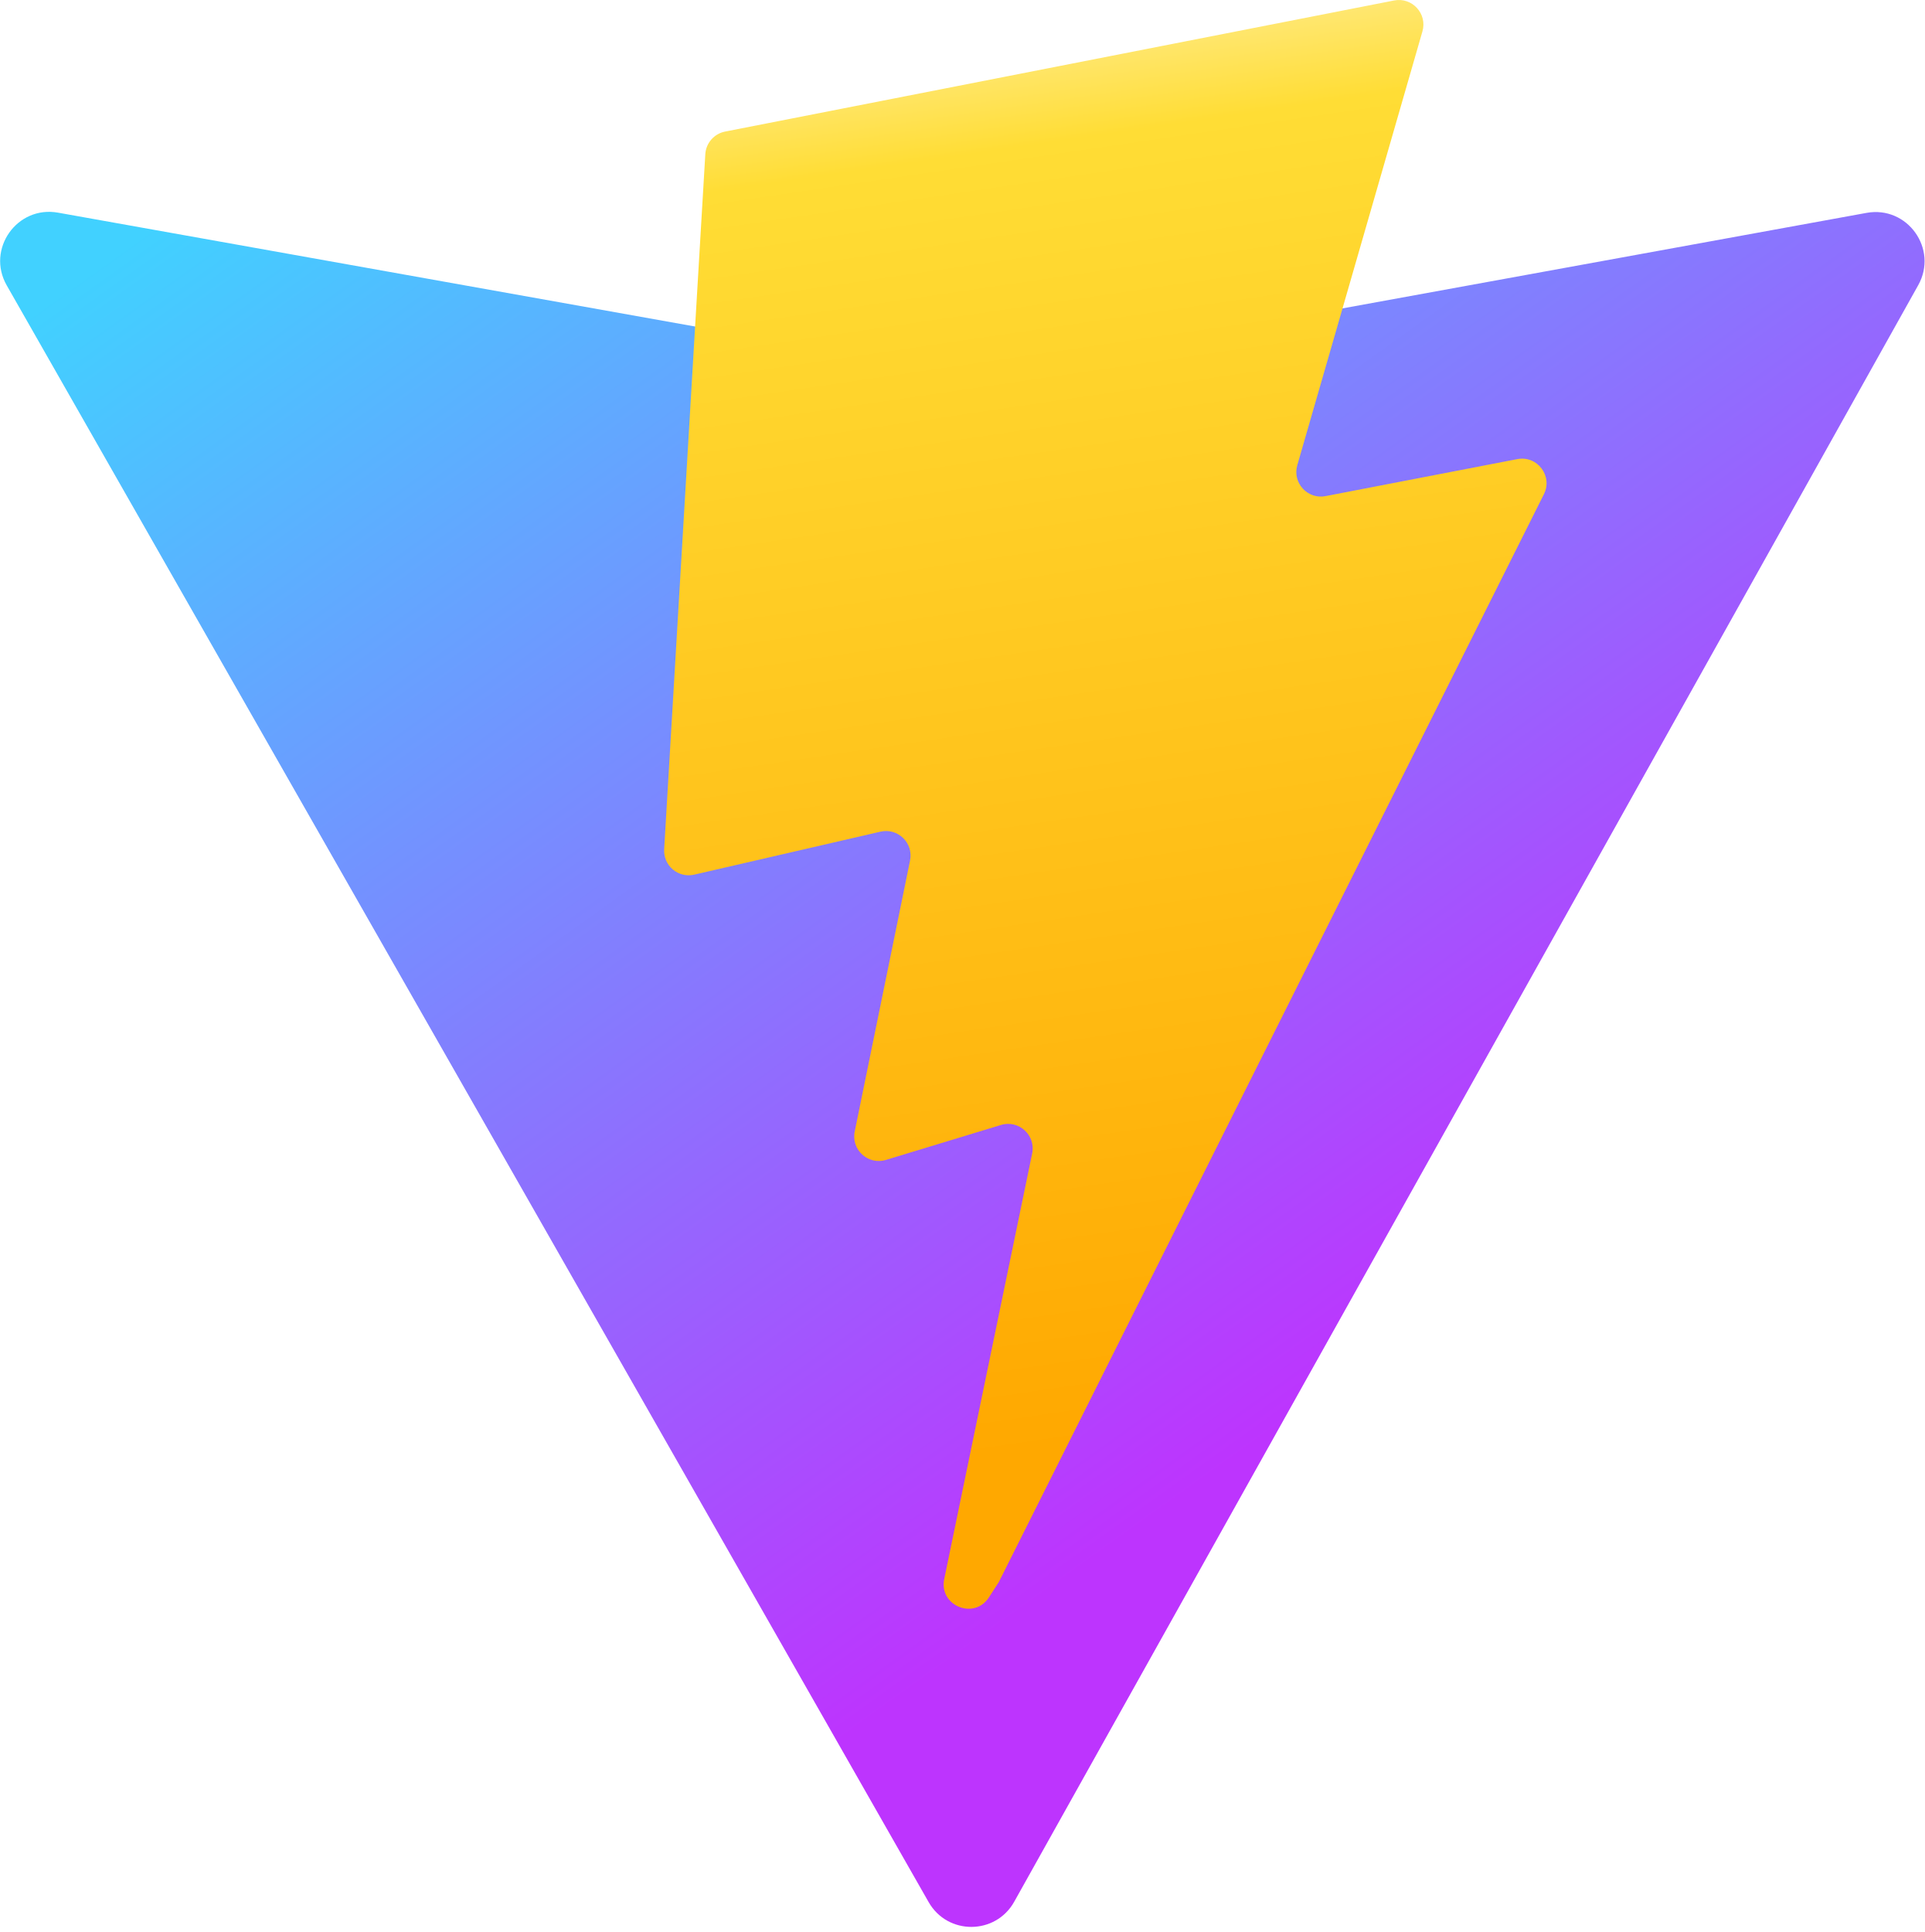
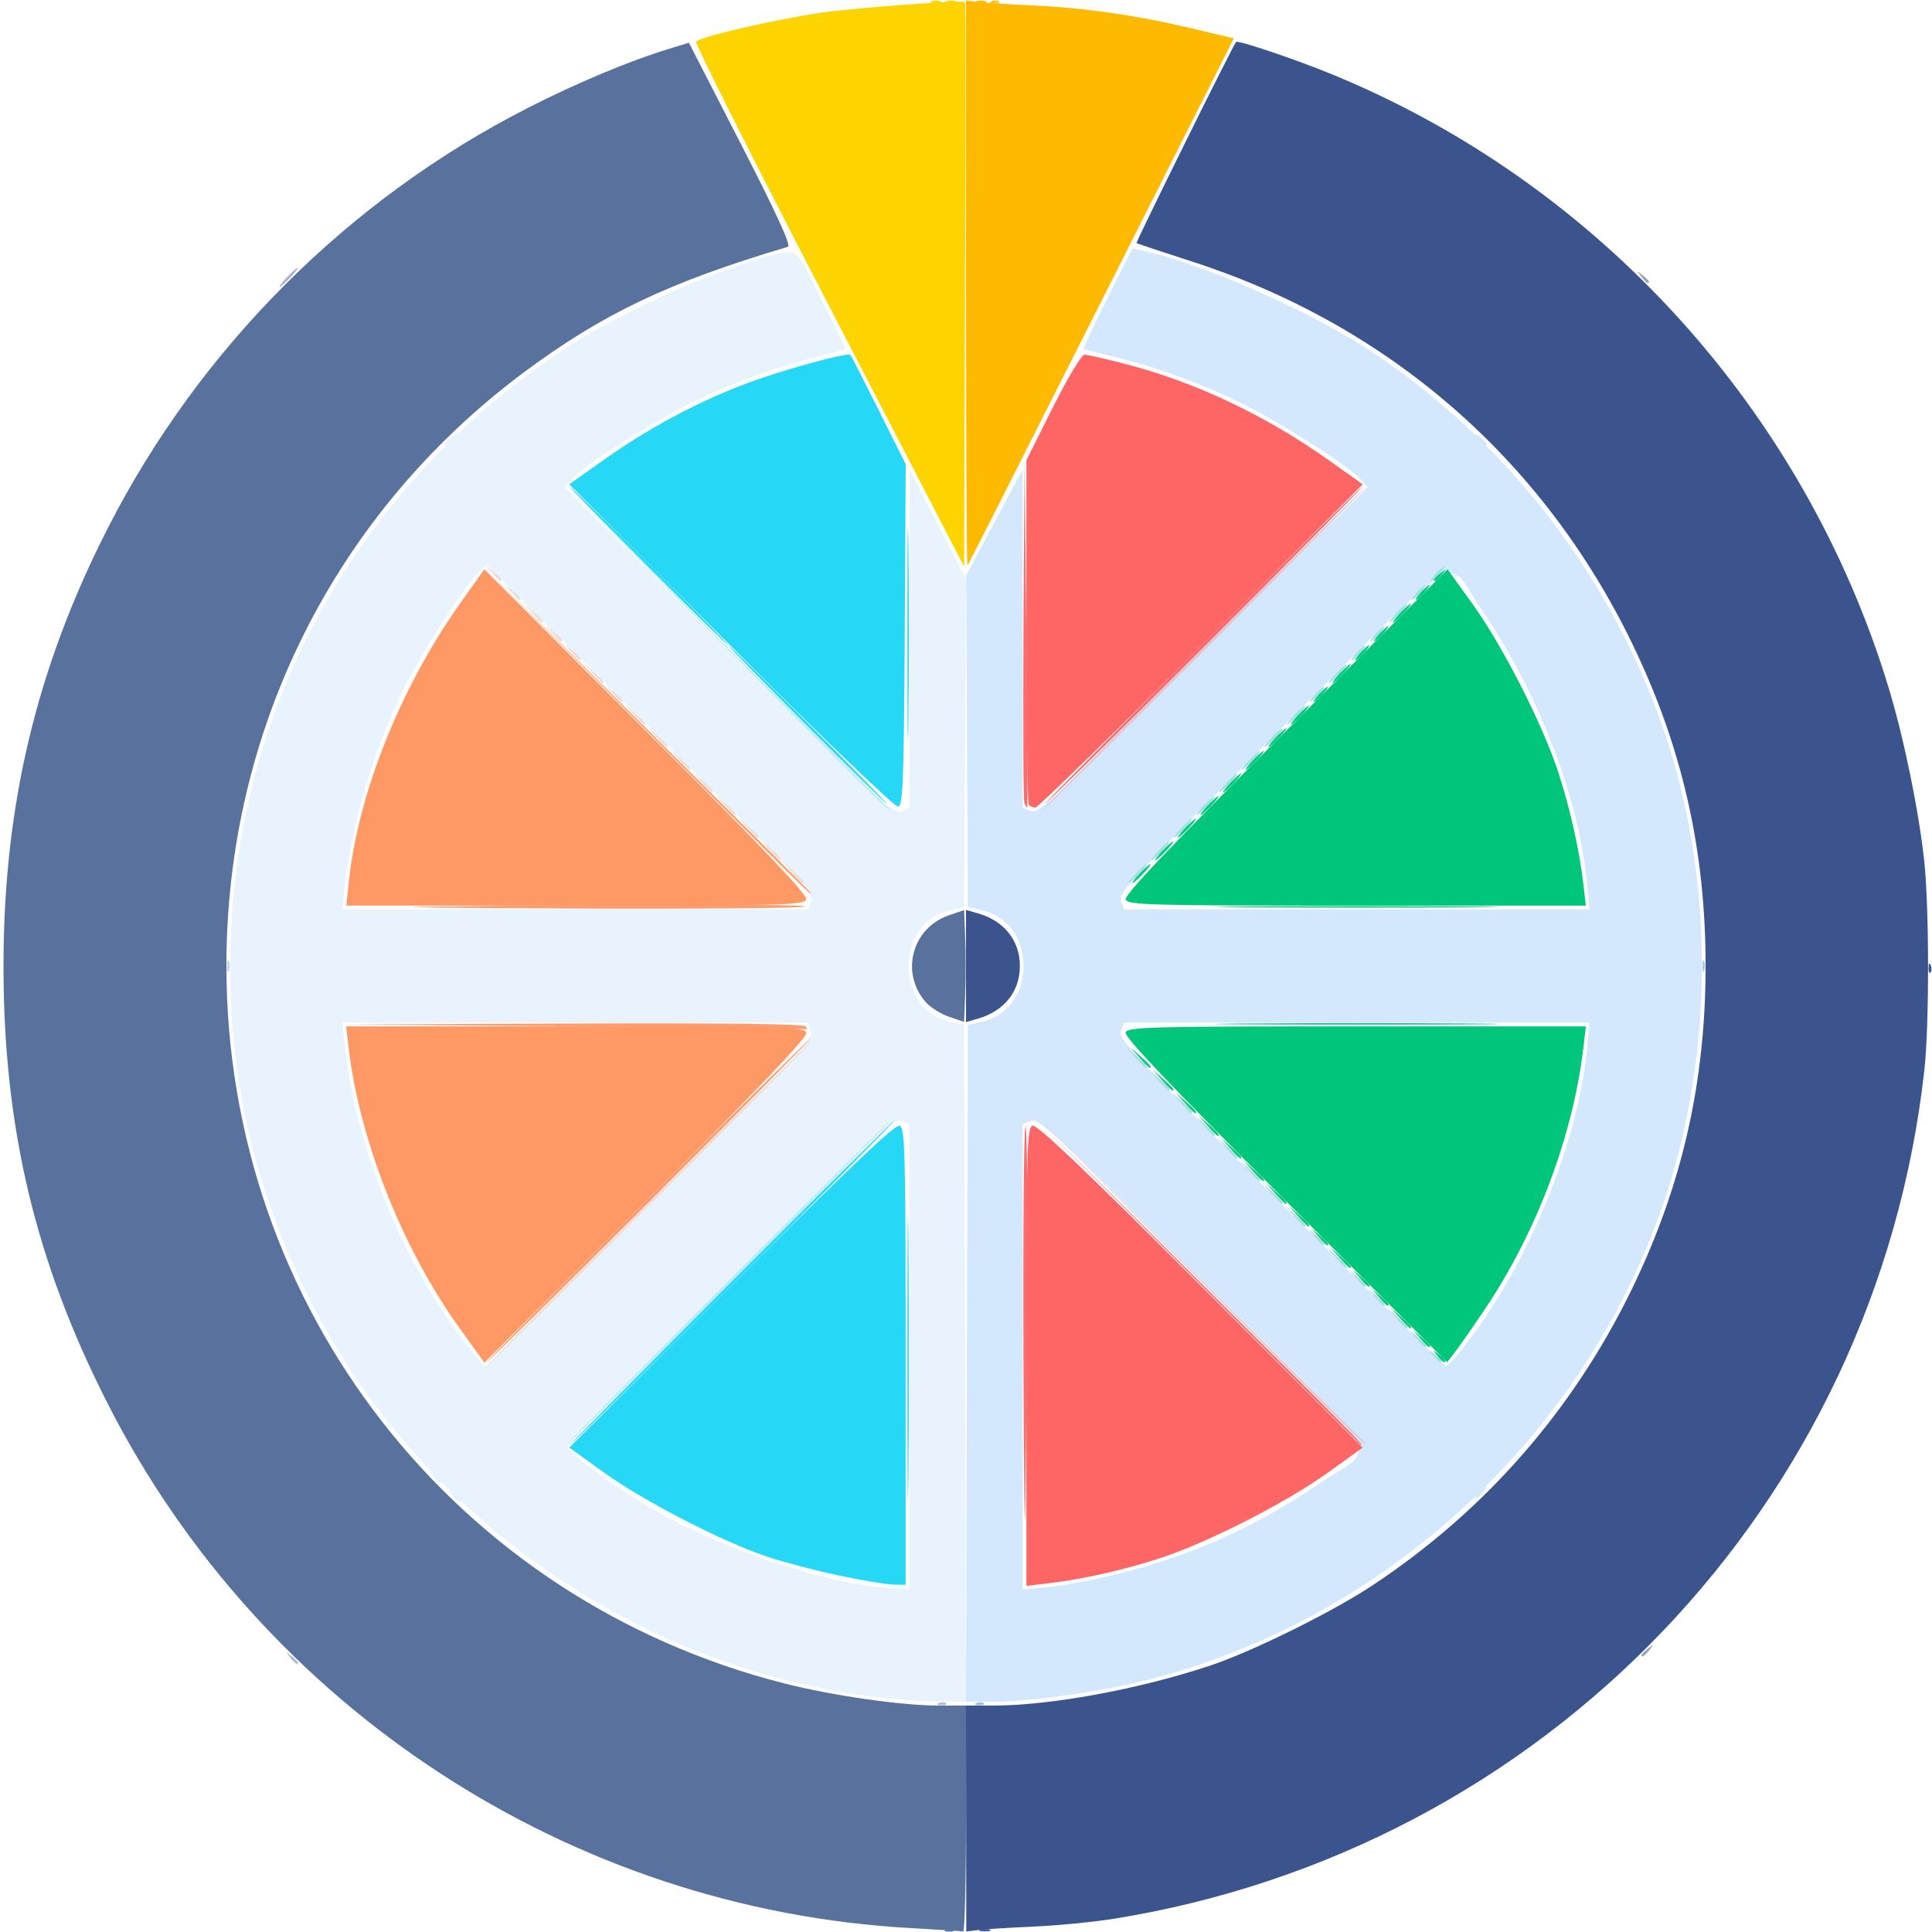
- <svg xmlns="http://www.w3.org/2000/svg" aria-hidden="true" role="img" class="iconify iconify--logos" width="31.88" height="32" preserveAspectRatio="xMidYMid meet" viewBox="0 0 256 257">
-   <defs>
-     <linearGradient id="IconifyId1813088fe1fbc01fb466" x1="-.828%" x2="57.636%" y1="7.652%" y2="78.411%">
-       <stop offset="0%" stop-color="#41D1FF" />
-       <stop offset="100%" stop-color="#BD34FE" />
-     </linearGradient>
-     <linearGradient id="IconifyId1813088fe1fbc01fb467" x1="43.376%" x2="50.316%" y1="2.242%" y2="89.03%">
-       <stop offset="0%" stop-color="#FFEA83" />
-       <stop offset="8.333%" stop-color="#FFDD35" />
-       <stop offset="100%" stop-color="#FFA800" />
-     </linearGradient>
-   </defs>
-   <path fill="url(#IconifyId1813088fe1fbc01fb466)" d="M255.153 37.938L134.897 252.976c-2.483 4.44-8.862 4.466-11.382.048L.875 37.958c-2.746-4.814 1.371-10.646 6.827-9.67l120.385 21.517a6.537 6.537 0 0 0 2.322-.004l117.867-21.483c5.438-.991 9.574 4.796 6.877 9.62Z" />
-   <path fill="url(#IconifyId1813088fe1fbc01fb467)" d="M185.432.063L96.44 17.501a3.268 3.268 0 0 0-2.634 3.014l-5.474 92.456a3.268 3.268 0 0 0 3.997 3.378l24.777-5.718c2.318-.535 4.413 1.507 3.936 3.838l-7.361 36.047c-.495 2.426 1.782 4.5 4.151 3.78l15.304-4.649c2.372-.72 4.652 1.36 4.15 3.788l-11.698 56.621c-.732 3.542 3.979 5.473 5.943 2.437l1.313-2.028l72.516-144.72c1.215-2.423-.88-5.186-3.54-4.672l-25.505 4.922c-2.396.462-4.435-1.77-3.759-4.114l16.646-57.705c.677-2.35-1.37-4.583-3.769-4.113Z" />
+ <svg xmlns="http://www.w3.org/2000/svg" version="1.1" id="svg1" width="512" height="512" viewBox="0 0 512 512">
+   <defs id="defs1" />
+   <g id="g1">
+     <g id="g35">
+       <path style="fill:#e8f3fd" d="M 229.684,449.456 C 166.936,440.907 110.498,400.758 82.145,344.5 67.887,316.209 61,287.383 61,256 61,189.598 93.758,129.251 149.865,92.29 161.077,84.904 182.11,74.826 195,70.664 212.637,64.969 209.976,63.986 217.485,78.97 221.068,86.121 224,92.154 224,92.378 c 0,0.224 -3.263,1.195 -7.25,2.158 -10.997,2.656 -23.178,7.126 -34.063,12.498 -10.427,5.146 -27.89,16.311 -31.137,19.906 l -1.949,2.159 43.449,43.364 c 39.129,39.052 43.673,43.276 45.699,42.483 l 2.25,-0.881 0.029,-44.782 0.029,-44.782 7.479,14.5 7.479,14.5 -0.258,43.459 -0.258,43.459 -3,0.619 c -7.264,1.499 -11.731,7.196 -11.731,14.963 0,7.767 4.466,13.464 11.731,14.963 l 3,0.619 0.255,89.709 0.255,89.709 -8.255,-0.103 c -4.54,-0.057 -12.673,-0.705 -18.072,-1.441 z M 241,359.468 v -61.532 l -2.25,-0.88 c -2.026,-0.792 -6.559,3.42 -45.501,42.279 -23.788,23.737 -43.111,43.61 -42.939,44.162 0.494,1.588 12.876,10.638 21.891,16 18.494,11.001 48.953,21.028 65.049,21.413 L 241,421 Z M 172.666,318.75 c 38.858,-38.941 43.07,-43.474 42.278,-45.5 L 214.064,271 H 152.39 90.715 l 0.62,5.935 c 2.337,22.363 11.924,48.886 24.885,68.846 C 121.71,354.235 127.742,362 128.821,362 c 0.378,0 20.108,-19.462 43.845,-43.25 z m 42.279,-80 c 0.793,-2.026 -3.431,-6.57 -42.483,-45.699 l -43.364,-43.449 -2.157,1.949 c -3.638,3.287 -15.265,21.416 -20.185,31.471 -7.765,15.87 -13.752,36.075 -15.421,52.043 L 90.715,241 h 61.675 61.675 z" id="path73" />
+       <path style="fill:#e5f1fc" d="m 119.872,396.25 c -1.244,-1.586 -1.208,-1.621 0.378,-0.378 0.963,0.755 1.75,1.542 1.75,1.75 0,0.823 -0.821,0.293 -2.128,-1.372 z m -5,-5 c -1.244,-1.586 -1.208,-1.621 0.378,-0.378 0.963,0.755 1.75,1.542 1.75,1.75 0,0.823 -0.821,0.293 -2.128,-1.372 z M 118,117.622 c 0,-0.208 0.787,-0.995 1.75,-1.75 1.586,-1.244 1.621,-1.208 0.378,0.378 C 118.821,117.916 118,118.445 118,117.622 Z" id="path72" />
+       <path style="fill:#d3e8fd" d="M 256.245,361.291 256.5,271.582 l 3,-0.619 c 7.264,-1.499 11.731,-7.196 11.731,-14.963 0,-7.767 -4.466,-13.464 -11.731,-14.963 l -3,-0.619 -0.227,-43.959 -0.227,-43.959 7.456,-14 7.456,-14 0.021,44.782 0.021,44.782 2.25,0.881 c 2.026,0.793 6.57,-3.431 45.699,-42.483 l 43.449,-43.364 -1.949,-2.159 c -3.247,-3.595 -20.71,-14.759 -31.137,-19.906 C 318.275,101.586 306.121,97.148 295,94.504 c -4.125,-0.981 -7.64,-1.897 -7.81,-2.037 -0.171,-0.14 2.661,-6.184 6.292,-13.431 l 6.603,-13.176 3.208,0.688 c 15.604,3.348 44.878,16.353 60.708,26.969 34.531,23.159 60.942,56.69 75.426,95.755 12.962,34.961 15.155,75.831 6.088,113.455 C 428.818,372.011 372.13,428.635 302.5,445.582 290.363,448.536 272.375,451 262.943,451 h -6.954 z m 40.35,55.727 c 19.786,-4.997 36.408,-12.505 53.508,-24.167 14.911,-10.17 18.879,-3.379 -31.153,-53.313 -39.129,-39.052 -43.673,-43.276 -45.699,-42.483 l -2.25,0.881 v 61.661 61.661 l 7.218,-0.711 c 3.97,-0.391 12.239,-1.979 18.376,-3.529 z M 387.283,357.75 c 16.977,-21.115 30.753,-54.053 33.264,-79.532 L 421.258,271 h -61.661 -61.661 l -0.88,2.25 c -0.792,2.026 3.42,6.559 42.278,45.5 23.737,23.788 43.467,43.25 43.845,43.25 0.378,0 2.225,-1.913 4.104,-4.25 z m 33.264,-123.968 c -2.221,-22.544 -12.838,-50.099 -27.696,-71.884 -10.17,-14.911 -3.379,-18.879 -53.313,31.153 -39.052,39.129 -43.276,43.673 -42.483,45.699 l 0.881,2.25 h 61.661 61.661 z" id="path71" />
+       <path style="fill:#d2e5fb" d="m 391,396.622 c 0,-0.208 0.787,-0.995 1.75,-1.75 1.586,-1.244 1.621,-1.208 0.378,0.378 C 391.821,396.916 391,397.445 391,396.622 Z M 391.872,116.25 c -1.244,-1.586 -1.208,-1.621 0.378,-0.378 0.963,0.755 1.75,1.542 1.75,1.75 0,0.823 -0.821,0.293 -2.128,-1.372 z" id="path70" />
+       <path style="fill:#eeddd8" d="m 171.5,319 c 23.645,-23.65 43.216,-43 43.491,-43 0.275,0 -18.846,19.35 -42.491,43 -23.645,23.65 -43.216,43 -43.491,43 -0.275,0 18.846,-19.35 42.491,-43 z" id="path69" />
+       <path style="fill:#baecfb" d="m 192.5,340 c 23.645,-23.65 43.216,-43 43.491,-43 0.275,0 -18.846,19.35 -42.491,43 -23.645,23.65 -43.216,43 -43.491,43 -0.275,0 18.846,-19.35 42.491,-43 z M 192.496,171.75 149.5,128.5 l 43.25,42.996 c 23.788,23.648 43.25,43.11 43.25,43.25 0,0.704 -3.541,-2.796 -43.504,-42.996 z" id="path68" />
+       <path style="fill:#eedcd6" d="M 209.924,231.25 207.5,228.5 l 2.75,2.424 c 2.57,2.266 3.209,3.076 2.424,3.076 -0.179,0 -1.417,-1.238 -2.75,-2.75 z m -6,-6 -2.424,-2.75 2.75,2.424 c 2.57,2.266 3.209,3.076 2.424,3.076 -0.179,0 -1.417,-1.238 -2.75,-2.75 z m -6,-6 -2.424,-2.75 2.75,2.424 c 2.57,2.266 3.209,3.076 2.424,3.076 -0.179,0 -1.417,-1.238 -2.75,-2.75 z m -6,-6 -2.424,-2.75 2.75,2.424 c 2.57,2.266 3.209,3.076 2.424,3.076 -0.179,0 -1.417,-1.238 -2.75,-2.75 z m -6,-6 -2.424,-2.75 2.75,2.424 c 2.57,2.266 3.209,3.076 2.424,3.076 -0.179,0 -1.417,-1.238 -2.75,-2.75 z m -6,-6 -2.424,-2.75 2.75,2.424 c 2.57,2.266 3.209,3.076 2.424,3.076 -0.179,0 -1.417,-1.238 -2.75,-2.75 z m -6,-6 -2.424,-2.75 2.75,2.424 c 2.57,2.266 3.209,3.076 2.424,3.076 -0.179,0 -1.417,-1.238 -2.75,-2.75 z m -6,-6 -2.424,-2.75 2.75,2.424 c 2.57,2.266 3.209,3.076 2.424,3.076 -0.179,0 -1.417,-1.238 -2.75,-2.75 z m -5.519,-5.5 -1.905,-2.25 2.25,1.905 c 2.114,1.79 2.705,2.595 1.905,2.595 -0.19,0 -1.202,-1.012 -2.25,-2.25 z m -5.481,-5.5 -2.424,-2.75 2.75,2.424 c 2.57,2.266 3.209,3.076 2.424,3.076 -0.179,0 -1.417,-1.238 -2.75,-2.75 z m -5.519,-5.5 -1.905,-2.25 2.25,1.905 c 2.114,1.79 2.705,2.595 1.905,2.595 -0.19,0 -1.202,-1.012 -2.25,-2.25 z m -5,-5 -1.905,-2.25 2.25,1.905 c 2.114,1.79 2.705,2.595 1.905,2.595 -0.19,0 -1.202,-1.012 -2.25,-2.25 z m -5.481,-5.5 -2.424,-2.75 2.75,2.424 c 2.57,2.266 3.209,3.076 2.424,3.076 -0.179,0 -1.417,-1.238 -2.75,-2.75 z m -5.519,-5.5 -1.905,-2.25 2.25,1.905 c 2.114,1.79 2.705,2.595 1.905,2.595 -0.19,0 -1.202,-1.012 -2.25,-2.25 z m -5,-5 -1.905,-2.25 2.25,1.905 c 2.114,1.79 2.705,2.595 1.905,2.595 -0.19,0 -1.202,-1.012 -2.25,-2.25 z" id="path67" />
+       <path style="fill:#dec6d6" d="M 318.496,339.75 275.5,296.5 l 43.25,42.996 c 23.788,23.648 43.25,43.11 43.25,43.25 0,0.704 -3.541,-2.796 -43.504,-42.996 z M 318.5,172 c 23.645,-23.65 43.216,-43 43.491,-43 0.275,0 -18.846,19.35 -42.491,43 -23.645,23.65 -43.216,43 -43.491,43 -0.275,0 18.846,-19.35 42.491,-43 z" id="path66" />
+       <path style="fill:#c3d2e4" d="m 60.158,256 c 0,-1.375 0.227,-1.938 0.504,-1.25 0.277,0.688 0.277,1.812 0,2.5 -0.277,0.688 -0.504,0.125 -0.504,-1.25 z" id="path65" />
+       <path style="fill:#b3c9e5" d="m 451.158,256 c 0,-1.375 0.227,-1.938 0.504,-1.25 0.277,0.688 0.277,1.812 0,2.5 -0.277,0.688 -0.504,0.125 -0.504,-1.25 z" id="path64" />
+       <path style="fill:#a1e0de" d="m 379.872,359.25 c -1.244,-1.586 -1.208,-1.621 0.378,-0.378 1.666,1.306 2.195,2.128 1.372,2.128 -0.208,0 -0.995,-0.787 -1.75,-1.75 z m -4.467,-4.5 -1.905,-2.25 2.25,1.905 c 1.238,1.048 2.25,2.06 2.25,2.25 0,0.8 -0.805,0.209 -2.595,-1.905 z m -5.481,-5.5 -2.424,-2.75 2.75,2.424 c 2.57,2.266 3.209,3.076 2.424,3.076 -0.179,0 -1.417,-1.238 -2.75,-2.75 z m -5.519,-5.5 -1.905,-2.25 2.25,1.905 c 2.114,1.79 2.705,2.595 1.905,2.595 -0.19,0 -1.202,-1.012 -2.25,-2.25 z m -5,-5 -1.905,-2.25 2.25,1.905 c 1.238,1.048 2.25,2.06 2.25,2.25 0,0.8 -0.805,0.209 -2.595,-1.905 z m -5.481,-5.5 -2.424,-2.75 2.75,2.424 c 2.57,2.266 3.209,3.076 2.424,3.076 -0.179,0 -1.417,-1.238 -2.75,-2.75 z m -5.519,-5.5 -1.905,-2.25 2.25,1.905 c 2.114,1.79 2.705,2.595 1.905,2.595 -0.19,0 -1.202,-1.012 -2.25,-2.25 z m -5.481,-5.5 -2.424,-2.75 2.75,2.424 c 2.57,2.266 3.209,3.076 2.424,3.076 -0.179,0 -1.417,-1.238 -2.75,-2.75 z m -6,-6 -2.424,-2.75 2.75,2.424 c 2.57,2.266 3.209,3.076 2.424,3.076 -0.179,0 -1.417,-1.238 -2.75,-2.75 z m -6,-6 -2.424,-2.75 2.75,2.424 c 2.57,2.266 3.209,3.076 2.424,3.076 -0.179,0 -1.417,-1.238 -2.75,-2.75 z m -6,-6 -2.424,-2.75 2.75,2.424 c 2.57,2.266 3.209,3.076 2.424,3.076 -0.179,0 -1.417,-1.238 -2.75,-2.75 z m -6,-6 -2.424,-2.75 2.75,2.424 c 2.57,2.266 3.209,3.076 2.424,3.076 -0.179,0 -1.417,-1.238 -2.75,-2.75 z m -6,-6 -2.424,-2.75 2.75,2.424 c 2.57,2.266 3.209,3.076 2.424,3.076 -0.179,0 -1.417,-1.238 -2.75,-2.75 z m -6,-6 -2.424,-2.75 2.75,2.424 c 2.57,2.266 3.209,3.076 2.424,3.076 -0.179,0 -1.417,-1.238 -2.75,-2.75 z m -6,-6 -2.424,-2.75 2.75,2.424 c 2.57,2.266 3.209,3.076 2.424,3.076 -0.179,0 -1.417,-1.238 -2.75,-2.75 z M 301,231.5 c 1.292,-1.375 2.574,-2.5 2.849,-2.5 0.275,0 -0.557,1.125 -1.849,2.5 -1.292,1.375 -2.574,2.5 -2.849,2.5 -0.275,0 0.557,-1.125 1.849,-2.5 z m 6,-6 c 1.292,-1.375 2.574,-2.5 2.849,-2.5 0.275,0 -0.557,1.125 -1.849,2.5 -1.292,1.375 -2.574,2.5 -2.849,2.5 -0.275,0 0.557,-1.125 1.849,-2.5 z m 6,-6 c 1.292,-1.375 2.574,-2.5 2.849,-2.5 0.275,0 -0.557,1.125 -1.849,2.5 -1.292,1.375 -2.574,2.5 -2.849,2.5 -0.275,0 0.557,-1.125 1.849,-2.5 z m 6,-6 c 1.292,-1.375 2.574,-2.5 2.849,-2.5 0.275,0 -0.557,1.125 -1.849,2.5 -1.292,1.375 -2.574,2.5 -2.849,2.5 -0.275,0 0.557,-1.125 1.849,-2.5 z m 6,-6 c 1.292,-1.375 2.574,-2.5 2.849,-2.5 0.275,0 -0.557,1.125 -1.849,2.5 -1.292,1.375 -2.574,2.5 -2.849,2.5 -0.275,0 0.557,-1.125 1.849,-2.5 z m 6,-6 c 1.292,-1.375 2.574,-2.5 2.849,-2.5 0.275,0 -0.557,1.125 -1.849,2.5 -1.292,1.375 -2.574,2.5 -2.849,2.5 -0.275,0 0.557,-1.125 1.849,-2.5 z m 6,-6 c 1.292,-1.375 2.574,-2.5 2.849,-2.5 0.275,0 -0.557,1.125 -1.849,2.5 -1.292,1.375 -2.574,2.5 -2.849,2.5 -0.275,0 0.557,-1.125 1.849,-2.5 z m 6,-6 c 1.292,-1.375 2.574,-2.5 2.849,-2.5 0.275,0 -0.557,1.125 -1.849,2.5 -1.292,1.375 -2.574,2.5 -2.849,2.5 -0.275,0 0.557,-1.125 1.849,-2.5 z m 5.5,-5.5 c 0.995,-1.1 2.035,-2 2.31,-2 0.275,0 -0.314,0.9 -1.31,2 -0.995,1.1 -2.035,2 -2.31,2 -0.275,0 0.314,-0.9 1.31,-2 z m 5.5,-5.5 c 1.292,-1.375 2.574,-2.5 2.849,-2.5 0.275,0 -0.557,1.125 -1.849,2.5 -1.292,1.375 -2.574,2.5 -2.849,2.5 -0.275,0 0.557,-1.125 1.849,-2.5 z m 5.5,-5.5 c 0.995,-1.1 2.035,-2 2.31,-2 0.275,0 -0.314,0.9 -1.31,2 -0.995,1.1 -2.035,2 -2.31,2 -0.275,0 0.314,-0.9 1.31,-2 z m 5,-5 c 0.995,-1.1 2.035,-2 2.31,-2 0.275,0 -0.314,0.9 -1.31,2 -0.995,1.1 -2.035,2 -2.31,2 -0.275,0 0.314,-0.9 1.31,-2 z m 5.5,-5.5 c 1.292,-1.375 2.574,-2.5 2.849,-2.5 0.275,0 -0.557,1.125 -1.849,2.5 -1.292,1.375 -2.574,2.5 -2.849,2.5 -0.275,0 0.557,-1.125 1.849,-2.5 z m 5.5,-5.5 c 0.995,-1.1 2.035,-2 2.31,-2 0.275,0 -0.314,0.9 -1.31,2 -0.995,1.1 -2.035,2 -2.31,2 -0.275,0 0.314,-0.9 1.31,-2 z m 5,-5 c 0.995,-1.1 2.035,-2 2.31,-2 0.275,0 -0.314,0.9 -1.31,2 -0.995,1.1 -2.035,2 -2.31,2 -0.275,0 0.314,-0.9 1.31,-2 z" id="path63" />
+       <path style="fill:#afc0d7" d="m 248.812,451.317 c 0.722,-0.289 1.584,-0.253 1.917,0.079 0.332,0.332 -0.258,0.569 -1.312,0.525 -1.165,-0.048 -1.402,-0.285 -0.604,-0.604 z" id="path62" />
+       <path style="fill:#b3bdd2" d="m 76.872,439.25 c -1.244,-1.586 -1.209,-1.621 0.378,-0.378 0.963,0.755 1.75,1.542 1.75,1.75 0,0.823 -0.821,0.293 -2.128,-1.372 z" id="path61" />
+       <path style="fill:#a5bbdb" d="m 258.812,451.317 c 0.722,-0.289 1.584,-0.253 1.917,0.079 0.332,0.332 -0.258,0.569 -1.312,0.525 -1.165,-0.048 -1.402,-0.285 -0.604,-0.604 z" id="path60" />
+       <path style="fill:#aab5cd" d="M 76,73.5 C 77.292,72.125 78.574,71 78.849,71 79.124,71 78.292,72.125 77,73.5 75.708,74.875 74.426,76 74.151,76 73.876,76 74.708,74.875 76,73.5 Z" id="path59" />
+       <path style="fill:#fd9d6e" d="m 152.5,272 -61,-0.523 60.691,-0.238 c 39.641,-0.156 60.905,0.108 61.309,0.762 0.34,0.55 0.479,0.893 0.309,0.762 C 213.639,272.631 186.05,272.288 152.5,272 Z M 113,240.273 c 55.495,-0.693 100.767,-0.703 100.346,-0.023 -0.255,0.412 -27.775,0.647 -61.155,0.521 C 118.811,240.644 101.175,240.42 113,240.273 Z" id="path58" />
+       <path style="fill:#fd9c6a" d="m 171.5,318 c 23.645,-23.65 43.216,-43 43.491,-43 0.275,0 -18.846,19.35 -42.491,43 -23.645,23.65 -43.216,43 -43.491,43 -0.275,0 18.846,-19.35 42.491,-43 z M 171.496,193.75 128.5,150.5 l 43.25,42.996 c 23.788,23.648 43.25,43.11 43.25,43.25 0,0.704 -3.541,-2.796 -43.504,-42.996 z" id="path57" />
+       <path style="fill:#32d9f6" d="m 240.47,359.5 c 1.3e-4,-33.55 0.126,-47.13 0.28,-30.178 0.154,16.952 0.154,44.402 -2.3e-4,61 -0.154,16.598 -0.28,2.728 -0.28,-30.822 z M 213.5,192 c -11.54,-11.55 -20.757,-21 -20.482,-21 0.275,0 9.942,9.45 21.482,21 11.54,11.55 20.757,21 20.482,21 -0.275,0 -9.942,-9.45 -21.482,-21 z m 26.961,-24 c 0,-25.025 0.13,-35.263 0.289,-22.75 0.159,12.512 0.159,32.987 0,45.5 -0.159,12.512 -0.289,2.275 -0.289,-22.75 z" id="path56" />
+       <path style="fill:#2ed9f5" d="m 193.5,340 c 23.645,-23.65 43.216,-43 43.491,-43 0.275,0 -18.846,19.35 -42.491,43 -23.645,23.65 -43.216,43 -43.491,43 -0.275,0 18.846,-19.35 42.491,-43 z m -22,-190 c -11.54,-11.55 -20.757,-21 -20.482,-21 0.275,0 9.942,9.45 21.482,21 11.54,11.55 20.757,21 20.482,21 -0.275,0 -9.942,-9.45 -21.482,-21 z" id="path55" />
+       <path style="fill:#fcd927" d="m 246.75,0.338 c 0.688,-0.277 1.812,-0.277 2.5,0 0.688,0.277 0.125,0.504 -1.25,0.504 -1.375,0 -1.938,-0.227 -1.25,-0.504 z" id="path54" />
+       <path style="fill:#fe9865" d="M 121.679,351.815 C 106.605,330.819 95.264,302.114 92.394,277.696 L 91.725,272 H 152.394 c 54.727,0 60.729,0.157 61.284,1.602 0.446,1.162 -11.198,13.415 -42.348,44.565 l -42.963,42.963 z M 92.476,233.379 c 2.489,-23.239 13.713,-51.237 29.448,-73.457 l 6.424,-9.071 42.972,42.972 c 31.157,31.157 42.803,43.413 42.358,44.575 C 213.123,239.843 207.123,240 152.415,240 H 91.767 Z" id="path53" />
+       <path style="fill:#94a4c2" d="m 435,438.622 c 0,-0.208 0.787,-0.995 1.75,-1.75 1.586,-1.244 1.621,-1.208 0.378,0.378 C 435.821,438.916 435,439.445 435,438.622 Z M 434.872,73.25 C 433.629,71.664 433.664,71.629 435.25,72.872 436.916,74.179 437.445,75 436.622,75 c -0.208,0 -0.995,-0.787 -1.75,-1.75 z" id="path52" />
+       <path style="fill:#26d8f5" d="m 222.5,417.564 c -6.05,-1.268 -14.6,-3.5 -19,-4.959 -11.819,-3.921 -32.702,-14.664 -43.315,-22.283 l -9.315,-6.688 42.963,-42.963 c 31.151,-31.151 43.404,-42.794 44.565,-42.348 1.445,0.555 1.602,6.545 1.602,61.146 V 420 l -3.25,-0.065 c -1.788,-0.036 -8.2,-1.103 -14.25,-2.371 z m -28.823,-246.373 -42.823,-42.845 9.07,-6.423 c 11.588,-8.206 23.928,-14.886 36.606,-19.816 9.631,-3.745 28.076,-8.867 28.865,-8.016 0.209,0.225 3.585,6.825 7.503,14.667 l 7.123,14.257 -0.26,45.229 c -0.226,39.274 -0.458,45.267 -1.76,45.511 -0.862,0.162 -19.724,-17.952 -44.323,-42.564 z" id="path51" />
+       <path style="fill:#fcd614" d="m 250.75,0.338 c 0.688,-0.277 1.812,-0.277 2.5,0 0.688,0.277 0.125,0.504 -1.25,0.504 -1.375,0 -1.938,-0.227 -1.25,-0.504 z" id="path50" />
+       <path style="fill:#fbc425" d="m 262.812,0.317 c 0.722,-0.289 1.584,-0.253 1.917,0.079 0.332,0.332 -0.258,0.569 -1.312,0.525 -1.165,-0.048 -1.402,-0.285 -0.604,-0.604 z" id="path49" />
+       <path style="fill:#fc6c6d" d="m 271.229,359.809 c -0.126,-33.38 0.108,-60.9 0.521,-61.155 0.68,-0.421 0.67,44.851 -0.023,100.346 -0.148,11.825 -0.372,-5.811 -0.498,-39.191 z M 271.458,212.75 c -0.264,-0.688 -0.362,-21.5 -0.218,-46.25 l 0.261,-45 0.499,46.25 c 0.275,25.438 0.373,46.25 0.218,46.25 -0.155,-1.5e-4 -0.497,-0.563 -0.761,-1.25 z" id="path48" />
+       <path style="fill:#fdd300" d="M 219.703,81.058 C 200.015,43.054 184.155,11.558 184.459,11.066 185.214,9.844 204.187,5.408 217,3.457 c 8.488,-1.292 37.75,-3.5 38.756,-2.924 0.141,0.081 0.141,33.779 0,74.885 L 255.5,150.155 Z" id="path47" />
+       <path style="fill:#fc696a" d="M 318.496,340.75 276.5,298.5 318.75,340.496 C 358.02,379.529 361.449,383 360.746,383 c -0.14,0 -19.152,-19.012 -42.25,-42.25 z M 318.5,171 c 23.095,-23.1 42.216,-42 42.491,-42 0.275,0 -18.396,18.9 -41.491,42 -23.095,23.1 -42.216,42 -42.491,42 -0.275,0 18.396,-18.9 41.491,-42 z" id="path46" />
+       <path style="fill:#febf11" d="m 258.75,0.338 c 0.688,-0.277 1.812,-0.277 2.5,0 0.688,0.277 0.125,0.504 -1.25,0.504 -1.375,0 -1.938,-0.227 -1.25,-0.504 z" id="path45" />
+       <path style="fill:#fe6565" d="m 272,359.606 c 0,-54.727 0.157,-60.729 1.602,-61.284 1.162,-0.446 13.415,11.198 44.565,42.348 l 42.963,42.963 -9.315,6.688 c -11.032,7.92 -31.719,18.465 -44.315,22.589 -9.622,3.15 -20.573,5.611 -29.804,6.696 L 272,420.275 Z m 0.667,-146.273 C 272.3,212.967 272,192.261 272,167.32 v -45.347 l 7.007,-13.987 C 282.949,100.118 286.619,94 287.397,94 c 0.761,0 5.689,1.119 10.951,2.486 18.463,4.797 36.927,13.538 53.729,25.437 l 9.07,6.423 -42.819,42.827 C 294.777,194.728 275.019,214 274.421,214 c -0.598,0 -1.388,-0.3 -1.754,-0.667 z" id="path44" />
+       <path style="fill:#fdba00" d="M 256,75.23 V 0.126 l 3.25,0.398 c 1.788,0.219 8.425,0.637 14.75,0.93 13.646,0.632 27.516,2.654 42.238,6.159 l 10.739,2.557 -35.108,69.666 C 272.559,118.151 256.589,149.688 256.38,149.917 256.171,150.146 256,116.537 256,75.23 Z" id="path43" />
+       <path style="fill:#6179a2" d="m 250.812,511.317 c 0.722,-0.289 1.584,-0.253 1.917,0.079 0.332,0.332 -0.258,0.569 -1.312,0.525 -1.165,-0.048 -1.402,-0.285 -0.604,-0.604 z" id="path42" />
+       <path style="fill:#58729d" d="M 241.5,510.974 C 151.275,506.017 69.666,452.758 28.547,372 9.373,334.341 0.92,298.842 0.927,256 0.934,213.641 9.588,177.233 28.457,140.175 52.855,92.261 92.324,52.781 140.13,28.472 c 12.903,-6.561 26.479,-12.246 36.9,-15.453 l 5.53,-1.702 13.785,26.848 c 9.408,18.323 13.367,26.972 12.47,27.238 C 177.388,74.728 159.752,83.104 138.953,98.583 88.805,135.905 60,193.336 60,256 60,346.263 120.423,423.958 207.855,446.121 220.883,449.423 238.939,452 249.051,452 H 256 v 30 c 0,16.5 -0.338,29.93 -0.75,29.844 -0.412,-0.086 -6.6,-0.477 -13.75,-0.87 z m 10,-241.523 c -2.2,-0.753 -4.992,-2.513 -6.203,-3.912 -6.778,-7.821 -3.59,-19.638 6.203,-22.99 l 4,-1.369 0.292,7.41 c 0.161,4.076 0.161,10.745 0,14.82 L 255.5,270.82 Z" id="path41" />
+       <path style="fill:#0dc984" d="m 329.322,271.25 c 16.952,-0.154 44.402,-0.154 61,2.3e-4 16.598,0.154 2.728,0.28 -30.822,0.28 -33.55,-1.3e-4 -47.13,-0.126 -30.178,-0.28 z m 0,-31 c 16.952,-0.154 44.402,-0.154 61,2.3e-4 16.598,0.154 2.728,0.28 -30.822,0.28 -33.55,-1.3e-4 -47.13,-0.126 -30.178,-0.28 z" id="path40" />
+       <path style="fill:#09c881" d="m 380.872,359.25 c -1.244,-1.586 -1.208,-1.621 0.378,-0.378 1.666,1.306 2.195,2.128 1.372,2.128 -0.208,0 -0.995,-0.787 -1.75,-1.75 z m -4.467,-4.5 -1.905,-2.25 2.25,1.905 c 1.238,1.048 2.25,2.06 2.25,2.25 0,0.8 -0.805,0.209 -2.595,-1.905 z m -5.481,-5.5 -2.424,-2.75 2.75,2.424 c 2.57,2.266 3.209,3.076 2.424,3.076 -0.179,0 -1.417,-1.238 -2.75,-2.75 z m -5.519,-5.5 -1.905,-2.25 2.25,1.905 c 2.114,1.79 2.705,2.595 1.905,2.595 -0.19,0 -1.202,-1.012 -2.25,-2.25 z m -5,-5 -1.905,-2.25 2.25,1.905 c 1.238,1.048 2.25,2.06 2.25,2.25 0,0.8 -0.805,0.209 -2.595,-1.905 z m -5.481,-5.5 -2.424,-2.75 2.75,2.424 c 2.57,2.266 3.209,3.076 2.424,3.076 -0.179,0 -1.417,-1.238 -2.75,-2.75 z m -5.519,-5.5 -1.905,-2.25 2.25,1.905 c 2.114,1.79 2.705,2.595 1.905,2.595 -0.19,0 -1.202,-1.012 -2.25,-2.25 z m -5.481,-5.5 -2.424,-2.75 2.75,2.424 c 2.57,2.266 3.209,3.076 2.424,3.076 -0.179,0 -1.417,-1.238 -2.75,-2.75 z m -6,-6 -2.424,-2.75 2.75,2.424 c 2.57,2.266 3.209,3.076 2.424,3.076 -0.179,0 -1.417,-1.238 -2.75,-2.75 z m -6,-6 -2.424,-2.75 2.75,2.424 c 2.57,2.266 3.209,3.076 2.424,3.076 -0.179,0 -1.417,-1.238 -2.75,-2.75 z m -6,-6 -2.424,-2.75 2.75,2.424 c 2.57,2.266 3.209,3.076 2.424,3.076 -0.179,0 -1.417,-1.238 -2.75,-2.75 z m -6,-6 -2.424,-2.75 2.75,2.424 c 2.57,2.266 3.209,3.076 2.424,3.076 -0.179,0 -1.417,-1.238 -2.75,-2.75 z m -6,-6 -2.424,-2.75 2.75,2.424 c 2.57,2.266 3.209,3.076 2.424,3.076 -0.179,0 -1.417,-1.238 -2.75,-2.75 z m -6,-6 -2.424,-2.75 2.75,2.424 c 2.57,2.266 3.209,3.076 2.424,3.076 -0.179,0 -1.417,-1.238 -2.75,-2.75 z m -6,-6 -2.424,-2.75 2.75,2.424 c 2.57,2.266 3.209,3.076 2.424,3.076 -0.179,0 -1.417,-1.238 -2.75,-2.75 z M 302,231.5 c 1.292,-1.375 2.574,-2.5 2.849,-2.5 0.275,0 -0.557,1.125 -1.849,2.5 -1.292,1.375 -2.574,2.5 -2.849,2.5 -0.275,0 0.557,-1.125 1.849,-2.5 z m 6,-6 c 1.292,-1.375 2.574,-2.5 2.849,-2.5 0.275,0 -0.557,1.125 -1.849,2.5 -1.292,1.375 -2.574,2.5 -2.849,2.5 -0.275,0 0.557,-1.125 1.849,-2.5 z m 6,-6 c 1.292,-1.375 2.574,-2.5 2.849,-2.5 0.275,0 -0.557,1.125 -1.849,2.5 -1.292,1.375 -2.574,2.5 -2.849,2.5 -0.275,0 0.557,-1.125 1.849,-2.5 z m 6,-6 c 1.292,-1.375 2.574,-2.5 2.849,-2.5 0.275,0 -0.557,1.125 -1.849,2.5 -1.292,1.375 -2.574,2.5 -2.849,2.5 -0.275,0 0.557,-1.125 1.849,-2.5 z m 6,-6 c 1.292,-1.375 2.574,-2.5 2.849,-2.5 0.275,0 -0.557,1.125 -1.849,2.5 -1.292,1.375 -2.574,2.5 -2.849,2.5 -0.275,0 0.557,-1.125 1.849,-2.5 z m 6,-6 c 1.292,-1.375 2.574,-2.5 2.849,-2.5 0.275,0 -0.557,1.125 -1.849,2.5 -1.292,1.375 -2.574,2.5 -2.849,2.5 -0.275,0 0.557,-1.125 1.849,-2.5 z m 6,-6 c 1.292,-1.375 2.574,-2.5 2.849,-2.5 0.275,0 -0.557,1.125 -1.849,2.5 -1.292,1.375 -2.574,2.5 -2.849,2.5 -0.275,0 0.557,-1.125 1.849,-2.5 z m 6,-6 c 1.292,-1.375 2.574,-2.5 2.849,-2.5 0.275,0 -0.557,1.125 -1.849,2.5 -1.292,1.375 -2.574,2.5 -2.849,2.5 -0.275,0 0.557,-1.125 1.849,-2.5 z m 5.5,-5.5 c 0.995,-1.1 2.035,-2 2.31,-2 0.275,0 -0.314,0.9 -1.31,2 -0.995,1.1 -2.035,2 -2.31,2 -0.275,0 0.314,-0.9 1.31,-2 z m 5.5,-5.5 c 1.292,-1.375 2.574,-2.5 2.849,-2.5 0.275,0 -0.557,1.125 -1.849,2.5 -1.292,1.375 -2.574,2.5 -2.849,2.5 -0.275,0 0.557,-1.125 1.849,-2.5 z m 5.5,-5.5 c 0.995,-1.1 2.035,-2 2.31,-2 0.275,0 -0.314,0.9 -1.31,2 -0.995,1.1 -2.035,2 -2.31,2 -0.275,0 0.314,-0.9 1.31,-2 z m 5,-5 c 0.995,-1.1 2.035,-2 2.31,-2 0.275,0 -0.314,0.9 -1.31,2 -0.995,1.1 -2.035,2 -2.31,2 -0.275,0 0.314,-0.9 1.31,-2 z m 5.5,-5.5 c 1.292,-1.375 2.574,-2.5 2.849,-2.5 0.275,0 -0.557,1.125 -1.849,2.5 -1.292,1.375 -2.574,2.5 -2.849,2.5 -0.275,0 0.557,-1.125 1.849,-2.5 z m 5.5,-5.5 c 0.995,-1.1 2.035,-2 2.31,-2 0.275,0 -0.314,0.9 -1.31,2 -0.995,1.1 -2.035,2 -2.31,2 -0.275,0 0.314,-0.9 1.31,-2 z m 3.5,-3.378 c 0,-0.208 0.787,-0.995 1.75,-1.75 1.586,-1.244 1.621,-1.208 0.378,0.378 C 380.821,153.916 380,154.445 380,153.622 Z" id="path39" />
+       <path style="fill:#00c67b" d="M 340.6,318.1 C 309.537,287.031 297.878,274.759 298.323,273.6 298.877,272.158 304.912,272 359.606,272 h 60.669 l -0.669,5.696 c -2.732,23.249 -12.433,48.977 -26.119,69.276 -3.533,5.24 -7.228,10.541 -8.21,11.778 l -1.785,2.25 z m -42.278,-79.703 c -0.446,-1.162 11.198,-13.415 42.348,-44.565 l 42.963,-42.963 6.688,9.315 c 7.92,11.032 18.465,31.719 22.589,44.315 3.15,9.622 5.611,20.573 6.696,29.804 L 420.275,240 H 359.606 c -54.727,0 -60.729,-0.157 -61.284,-1.602 z" id="path38" />
+       <path style="fill:#4a6096" d="m 259.75,511.338 c 0.688,-0.277 1.812,-0.277 2.5,0 0.688,0.277 0.125,0.504 -1.25,0.504 -1.375,0 -1.938,-0.227 -1.25,-0.504 z" id="path37" />
+       <path style="fill:#3e5790" d="m 511.079,256.417 c 0.048,-1.165 0.285,-1.402 0.604,-0.604 0.289,0.722 0.253,1.584 -0.079,1.917 -0.332,0.332 -0.569,-0.258 -0.525,-1.312 z" id="path36" />
+       <path style="fill:#3c548e" d="M 256.031,481.931 255.987,452 h 6.955 c 15.352,0 38.624,-4.258 57.557,-10.531 11.112,-3.682 32.253,-14.097 43,-21.185 C 393.399,400.566 416.874,373.772 432.524,341.5 445.758,314.213 452,286.809 452,256 452,225.191 445.758,197.787 432.524,170.5 408.816,121.614 367.988,86.171 316,69.347 c -7.975,-2.581 -14.639,-4.791 -14.808,-4.911 -0.279,-0.198 25.564,-52.431 26.375,-53.308 0.506,-0.548 15.649,4.556 25.433,8.571 70.582,28.968 125.183,89.119 147.486,162.48 4.06,13.354 7.985,32.456 9.46,46.032 1.33,12.248 1.352,43.456 0.04,55.289 C 497.232,398.453 409.604,490.171 295,508.521 c -5.225,0.837 -14.675,1.754 -21,2.039 -6.325,0.285 -12.946,0.694 -14.713,0.91 l -3.213,0.392 z M 256,256 v -14.86 l 3.123,0.896 c 7.017,2.012 11.15,7.189 11.15,13.965 0,6.776 -4.133,11.952 -11.15,13.965 L 256,270.86 Z" id="path35" />
+     </g>
+   </g>
</svg>
